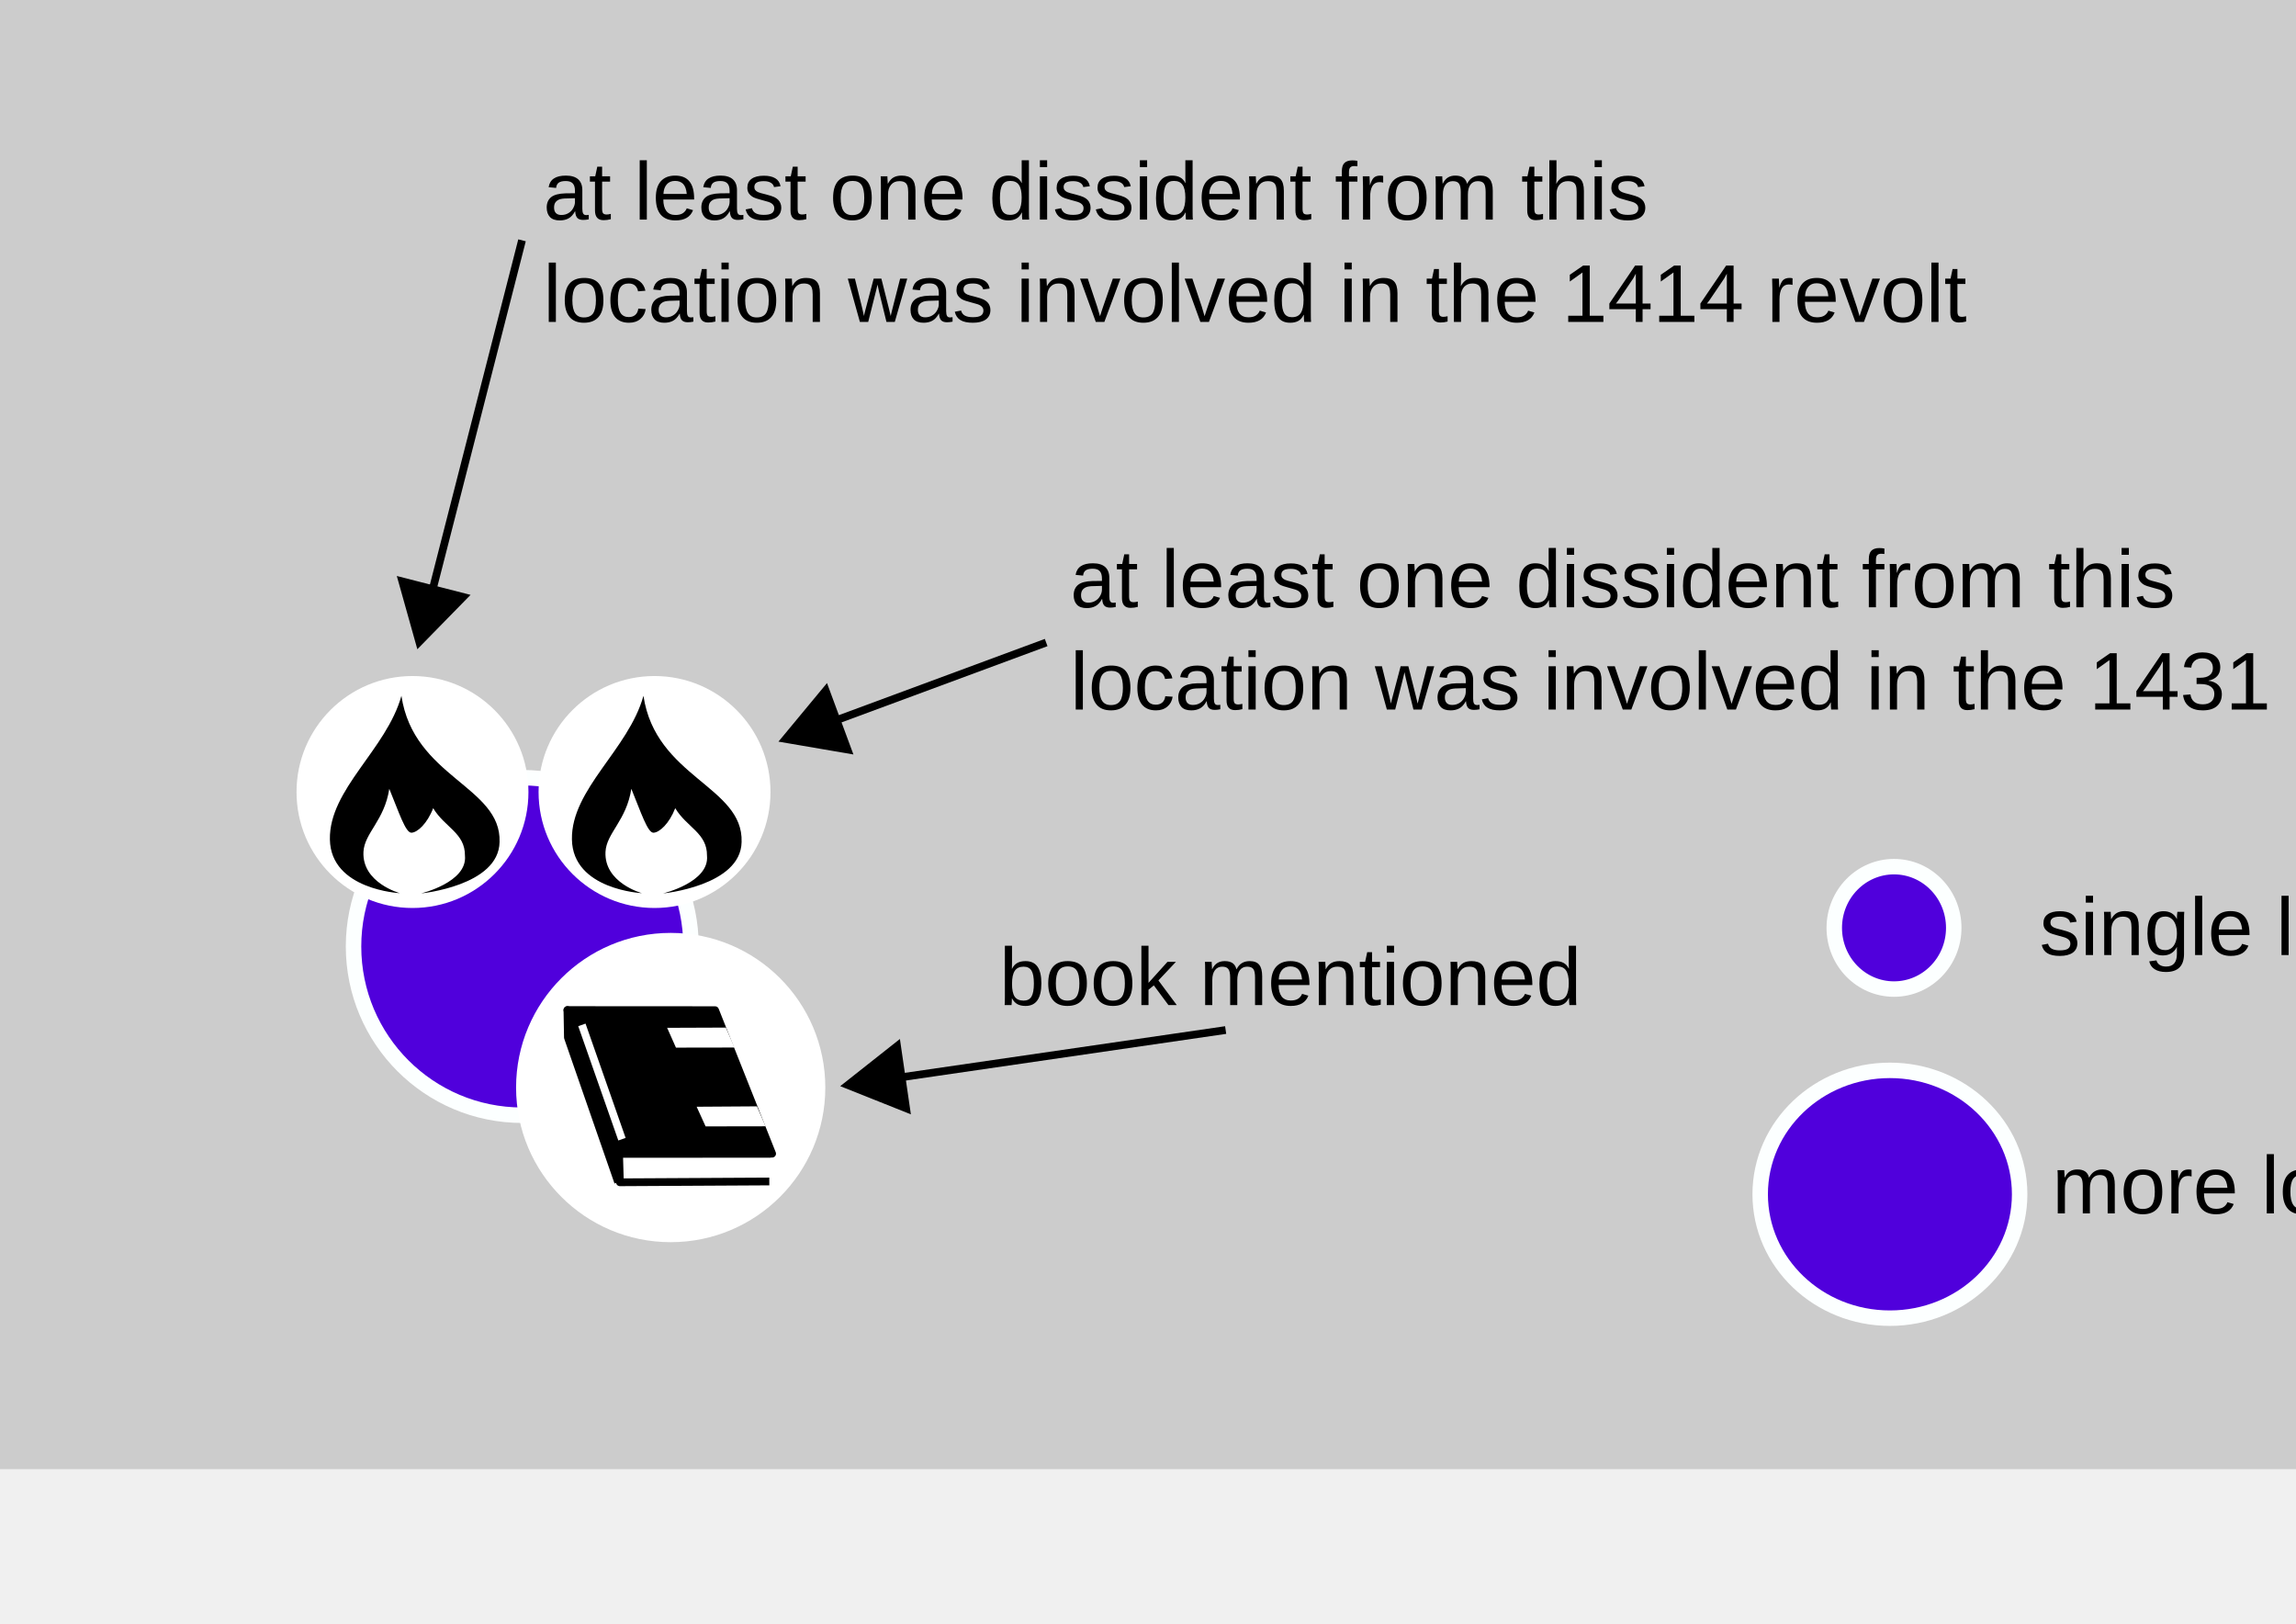
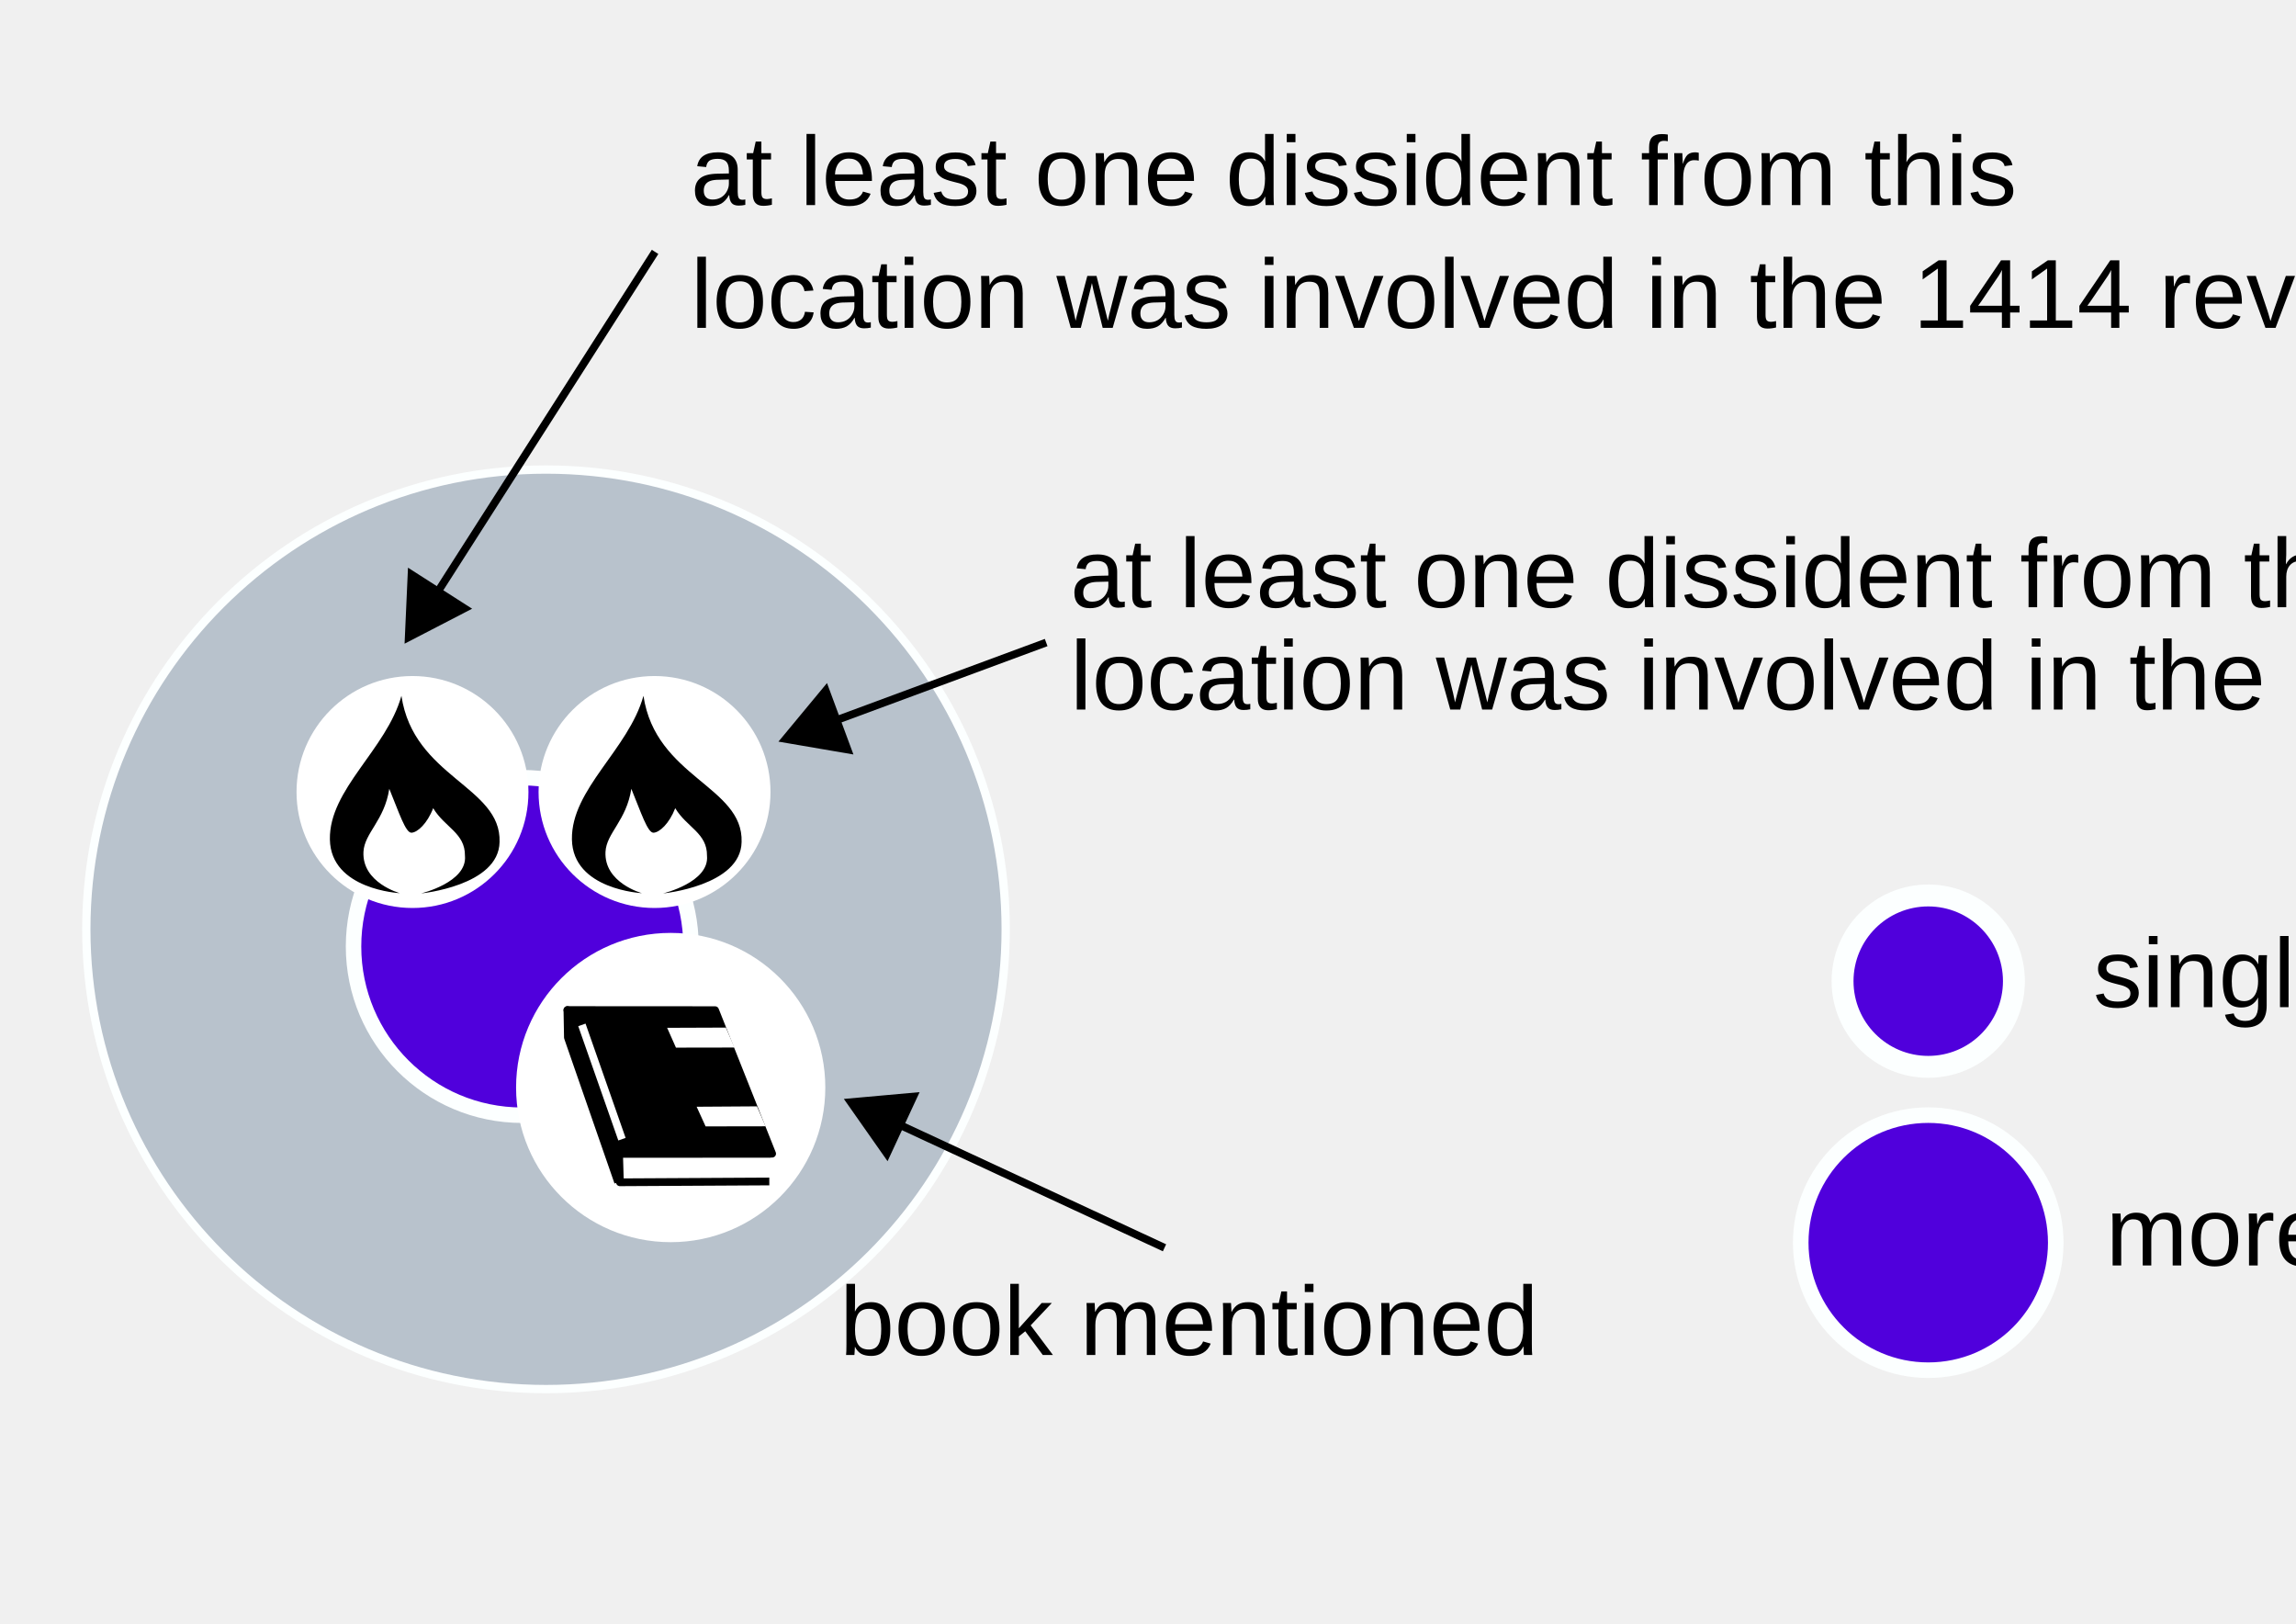
<svg xmlns="http://www.w3.org/2000/svg" width="297mm" height="210mm" viewBox="0 0 297 210" version="1.1" id="svg8">
  <defs id="defs2">
    <marker style="overflow:visible" id="marker1554" refX="0.0" refY="0.0" orient="auto">
      <path transform="scale(-0.8)" style="fill-rule:evenodd;stroke:#000000;stroke-width:1pt;stroke-opacity:1;fill:#000000;fill-opacity:1" d="M 5.77,0.0 L -2.88,5.0 L -2.88,-5.0 L 5.77,0.0 z " id="path1552" />
    </marker>
    <marker style="overflow:visible" id="marker1544" refX="0.0" refY="0.0" orient="auto">
      <path transform="scale(-0.8)" style="fill-rule:evenodd;stroke:#000000;stroke-width:1pt;stroke-opacity:1;fill:#000000;fill-opacity:1" d="M 5.77,0.0 L -2.88,5.0 L -2.88,-5.0 L 5.77,0.0 z " id="path1542" />
    </marker>
    <marker orient="auto" refY="0.0" refX="0.0" id="TriangleInL" style="overflow:visible">
      <path id="path983" d="M 5.77,0.0 L -2.88,5.0 L -2.88,-5.0 L 5.77,0.0 z " style="fill-rule:evenodd;stroke:#000000;stroke-width:1pt;stroke-opacity:1;fill:#000000;fill-opacity:1" transform="scale(-0.8)" />
    </marker>
    <marker style="overflow:visible" id="marker1448" refX="0.0" refY="0.0" orient="auto">
      <path transform="scale(1.1) translate(1,0)" d="M 8.719,4.034 L -2.207,0.016 L 8.719,-4.002 C 6.973,-1.63 6.983,1.616 8.719,4.034 z " style="fill-rule:evenodd;stroke-width:0.625;stroke-linejoin:round;stroke:#000000;stroke-opacity:1;fill:#000000;fill-opacity:1" id="path1446" />
    </marker>
    <marker style="overflow:visible" id="marker1438" refX="0.0" refY="0.0" orient="auto">
      <path transform="scale(1.1) translate(1,0)" d="M 8.719,4.034 L -2.207,0.016 L 8.719,-4.002 C 6.973,-1.63 6.983,1.616 8.719,4.034 z " style="fill-rule:evenodd;stroke-width:0.625;stroke-linejoin:round;stroke:#000000;stroke-opacity:1;fill:#000000;fill-opacity:1" id="path1436" />
    </marker>
    <marker style="overflow:visible" id="marker1156" refX="0.0" refY="0.0" orient="auto">
      <path transform="scale(0.8) translate(12.5,0)" style="fill-rule:evenodd;stroke:#000000;stroke-width:1pt;stroke-opacity:1;fill:#000000;fill-opacity:1" d="M 0.0,0.0 L 5.0,-5.0 L -12.5,0.0 L 5.0,5.0 L 0.0,0.0 z " id="path1154" />
    </marker>
    <marker style="overflow:visible" id="marker1134" refX="0.0" refY="0.0" orient="auto">
      <path transform="scale(0.8) translate(12.5,0)" style="fill-rule:evenodd;stroke:#000000;stroke-width:1pt;stroke-opacity:1;fill:#000000;fill-opacity:1" d="M 0.0,0.0 L 5.0,-5.0 L -12.5,0.0 L 5.0,5.0 L 0.0,0.0 z " id="path1132" />
    </marker>
  </defs>
  <g id="layer2" style="display:inline" transform="translate(0,-87)">
-     <rect id="rect81" width="371.173" height="190.924" x="-2.646" y="86.089" style="fill:#cccccc;stroke-width:0.186" />
+     <rect id="rect81" width="364.437" height="190.924" x="16.437" y="86.463" style="fill:none;stroke-width:0.184;fill-opacity:1" />
+     <ellipse style="opacity:1;fill:#b8c2cc;fill-opacity:1;stroke:#fcffff;stroke-width:1.073;stroke-miterlimit:4;stroke-dasharray:none;stroke-dashoffset:13.984;stroke-opacity:1" id="path908" cx="70.629" cy="207.192" rx="59.463" ry="59.463" />
  </g>
  <g id="layer1" style="display:inline" transform="translate(0,-87)">
    <circle style="fill:#5000dc;fill-opacity:1;stroke:#fcffff;stroke-width:2;stroke-miterlimit:4;stroke-dasharray:none;stroke-opacity:1" id="path3795" cx="67.558" cy="209.41" r="21.826" />
    <g id="g4611" transform="translate(2.645833,102.4316)" style="stroke-width:1;stroke-miterlimit:4;stroke-dasharray:none">
      <circle r="20" style="fill:#ffffff;stroke-width:1;stroke-miterlimit:4;stroke-dasharray:none" cy="125.224" cx="84.112" id="path47-5" />
      <g transform="matrix(1.208013,0,0,1.208013,-76.73043,-15.44024)" id="g3793" style="stroke-width:0.828;stroke-miterlimit:4;stroke-dasharray:none">
        <g id="g21" transform="translate(119.7224,-166.8502)" style="fill:#000000;fill-opacity:1;stroke:#000000;stroke-width:0.828;stroke-linecap:butt;stroke-linejoin:round;stroke-miterlimit:4;stroke-dasharray:none;stroke-opacity:1">
          <path id="path870-2" d="m 24.114,290.376 -16.217,0.006 0.09,3.055 15.996,-0.087" style="fill:none;stroke:#000000;stroke-width:0.828;stroke-miterlimit:4;stroke-dasharray:none" />
          <path id="path11" d="m 7.798,293.43 -5.381,-15.492 -0.053,-2.941 5.345,15.378 0.09,3.055" style="fill:#000000;stroke:#000000;stroke-width:0.828;stroke-miterlimit:4;stroke-dasharray:none" />
          <path id="path13" d="m 2.364,274.998 15.812,0.01 6.11,15.365 H 7.709 Z" style="fill:#000000;stroke:#000000;stroke-width:0.828;stroke-miterlimit:4;stroke-dasharray:none" />
          <path id="path15" d="m 19.333,276.875 -6.289,0.024 0.943,2.121 6.266,-0.011 z" style="fill:#ffffff;stroke:none;stroke-width:0.828;stroke-miterlimit:4;stroke-dasharray:none" />
          <path id="path17" d="m 22.663,285.307 -6.461,0.042 0.96,2.104 6.421,-0.011 z" style="fill:#ffffff;stroke:none;stroke-width:0.828;stroke-miterlimit:4;stroke-dasharray:none" />
          <path id="path19" d="m 3.915,276.585 4.291,12.238" style="fill:none;stroke:#ffffff;stroke-width:0.828;stroke-miterlimit:4;stroke-dasharray:none" />
        </g>
      </g>
    </g>
    <g id="g4622" transform="translate(17.00893,96.7619)" style="">
      <circle r="15" style="fill:#ffffff;stroke-width:0.266" cy="92.672" cx="36.349" id="path47-5-6" />
      <g transform="translate(23.85747,-190.7732)" id="g42" style="">
        <path style="fill:#000000;fill-opacity:1;stroke:#000000;stroke-width:0;stroke-linecap:round;stroke-linejoin:miter;stroke-miterlimit:4;stroke-dasharray:none;stroke-opacity:1" d="m 10.86,296.528 c 0,0 -8.945,-0.433 -9.054,-6.949 -0.109,-6.507 7.318,-11.626 9.254,-18.575 1.569,10.557 12.933,11.692 12.695,18.909 -0.101,5.68 -10.156,6.648 -10.156,6.648 0,0 6.014,-1.437 5.679,-4.878 0.033,-2.94 -2.639,-3.675 -4.109,-6.147 -0.778,2.01 -2.038,3.14 -2.806,3.174 -0.768,0.033 -1.61,-2.608 -2.873,-5.679 -0.628,4.112 -3.219,5.715 -3.341,8.152 -0.2,4.009 4.711,5.345 4.711,5.345 z" id="path40" />
      </g>
    </g>
    <g transform="translate(48.31801,96.7619)" id="g4622-2" style="">
      <circle r="15" style="fill:#ffffff;stroke-width:1;stroke-miterlimit:4;stroke-dasharray:none" cy="92.672" cx="36.349" id="path47-5-6-9" />
      <g transform="translate(23.85747,-190.7732)" id="g42-1" style="">
        <path style="fill:#000000;fill-opacity:1;stroke:#000000;stroke-width:0;stroke-linecap:round;stroke-linejoin:miter;stroke-miterlimit:4;stroke-dasharray:none;stroke-opacity:1" d="m 10.86,296.528 c 0,0 -8.945,-0.433 -9.054,-6.949 -0.109,-6.507 7.318,-11.626 9.254,-18.575 1.569,10.557 12.933,11.692 12.695,18.909 -0.101,5.68 -10.156,6.648 -10.156,6.648 0,0 6.014,-1.437 5.679,-4.878 0.033,-2.94 -2.639,-3.675 -4.109,-6.147 -0.778,2.01 -2.038,3.14 -2.806,3.174 -0.768,0.033 -1.61,-2.608 -2.873,-5.679 -0.628,4.112 -3.219,5.715 -3.341,8.152 -0.2,4.009 4.711,5.345 4.711,5.345 z" id="path40-2" />
      </g>
    </g>
-     <ellipse style="fill:#5000dc;fill-opacity:1;stroke:#fcffff;stroke-width:2;stroke-miterlimit:4;stroke-dasharray:none;stroke-opacity:1" id="path3795-2" cx="244.471" cy="241.459" rx="16.781" ry="16.025" />
-     <text xml:space="preserve" style="font-style:normal;font-variant:normal;font-weight:normal;font-stretch:normal;font-size:10.583px;line-height:1.25;font-family:arial;-inkscape-font-specification:'arial, Normal';font-variant-ligatures:normal;font-variant-caps:normal;font-variant-numeric:normal;font-feature-settings:normal;text-align:start;letter-spacing:0px;word-spacing:0px;writing-mode:lr-tb;text-anchor:start;opacity:1;fill:#000000;fill-opacity:1;stroke:none;stroke-width:0.265" x="70.264" y="115.401" id="text4788">
-       <tspan x="70.264" y="115.401" style="font-style:normal;font-variant:normal;font-weight:normal;font-stretch:normal;font-size:10.583px;font-family:arial;-inkscape-font-specification:'arial, Normal';font-variant-ligatures:normal;font-variant-caps:normal;font-variant-numeric:normal;font-feature-settings:normal;text-align:start;writing-mode:lr-tb;text-anchor:start;stroke-width:0.265" id="tspan4790">at least one dissident from this</tspan>
-       <tspan x="70.264" y="128.63" style="font-style:normal;font-variant:normal;font-weight:normal;font-stretch:normal;font-size:10.583px;font-family:arial;-inkscape-font-specification:'arial, Normal';font-variant-ligatures:normal;font-variant-caps:normal;font-variant-numeric:normal;font-feature-settings:normal;text-align:start;writing-mode:lr-tb;text-anchor:start;stroke-width:0.265" id="tspan852">location was involved in the 1414 revolt </tspan>
+     <ellipse style="fill:#5000dc;fill-opacity:1;stroke:#fcffff;stroke-width:2.012;stroke-miterlimit:4;stroke-dasharray:none;stroke-opacity:1" id="path3795-2" cx="249.428" cy="247.719" rx="16.494" ry="16.494" />
+     <text xml:space="preserve" style="font-style:normal;font-variant:normal;font-weight:normal;font-stretch:normal;font-size:12.7px;line-height:1.25;font-family:arial;-inkscape-font-specification:'arial, Normal';font-variant-ligatures:normal;font-variant-caps:normal;font-variant-numeric:normal;font-feature-settings:normal;text-align:start;letter-spacing:0px;word-spacing:0px;writing-mode:lr-tb;text-anchor:start;opacity:1;fill:#000000;fill-opacity:1;stroke:none;stroke-width:0.265" x="89.347" y="113.53" id="text4788">
+       <tspan x="89.347" y="113.53" style="font-style:normal;font-variant:normal;font-weight:normal;font-stretch:normal;font-size:12.7px;font-family:arial;-inkscape-font-specification:'arial, Normal';font-variant-ligatures:normal;font-variant-caps:normal;font-variant-numeric:normal;font-feature-settings:normal;text-align:start;writing-mode:lr-tb;text-anchor:start;stroke-width:0.265" id="tspan4790">at least one dissident from this</tspan>
+       <tspan x="89.347" y="129.405" style="font-style:normal;font-variant:normal;font-weight:normal;font-stretch:normal;font-size:12.7px;font-family:arial;-inkscape-font-specification:'arial, Normal';font-variant-ligatures:normal;font-variant-caps:normal;font-variant-numeric:normal;font-feature-settings:normal;text-align:start;writing-mode:lr-tb;text-anchor:start;stroke-width:0.265" id="tspan852">location was involved in the 1414 revolt </tspan>
    </text>
-     <text xml:space="preserve" style="font-style:normal;font-variant:normal;font-weight:normal;font-stretch:normal;font-size:10.583px;line-height:1.25;font-family:arial;-inkscape-font-specification:'arial, Normal';font-variant-ligatures:normal;font-variant-caps:normal;font-variant-numeric:normal;font-feature-settings:normal;text-align:start;letter-spacing:0px;word-spacing:0px;writing-mode:lr-tb;text-anchor:start;fill:#000000;fill-opacity:1;stroke:none;stroke-width:0.265" x="138.434" y="165.538" id="text4788-6">
-       <tspan x="138.434" y="165.538" style="font-style:normal;font-variant:normal;font-weight:normal;font-stretch:normal;font-size:10.583px;font-family:arial;-inkscape-font-specification:'arial, Normal';font-variant-ligatures:normal;font-variant-caps:normal;font-variant-numeric:normal;font-feature-settings:normal;text-align:start;writing-mode:lr-tb;text-anchor:start;stroke-width:0.265" id="tspan4790-0">at least one dissident from this</tspan>
-       <tspan x="138.434" y="178.767" style="font-style:normal;font-variant:normal;font-weight:normal;font-stretch:normal;font-size:10.583px;font-family:arial;-inkscape-font-specification:'arial, Normal';font-variant-ligatures:normal;font-variant-caps:normal;font-variant-numeric:normal;font-feature-settings:normal;text-align:start;writing-mode:lr-tb;text-anchor:start;stroke-width:0.265" id="tspan856">location was involved in the 1431 revolt </tspan>
+     <text xml:space="preserve" style="font-style:normal;font-variant:normal;font-weight:normal;font-stretch:normal;font-size:12.7px;line-height:1.25;font-family:arial;-inkscape-font-specification:'arial, Normal';font-variant-ligatures:normal;font-variant-caps:normal;font-variant-numeric:normal;font-feature-settings:normal;text-align:start;letter-spacing:0px;word-spacing:0px;writing-mode:lr;text-anchor:start;fill:#000000;fill-opacity:1;stroke:none;stroke-width:0.265;" x="138.434" y="165.538" id="text4788-6">
+       <tspan x="138.434" y="165.538" style="font-style:normal;font-variant:normal;font-weight:normal;font-stretch:normal;font-size:12.7px;font-family:arial;-inkscape-font-specification:'arial, Normal';font-variant-ligatures:normal;font-variant-caps:normal;font-variant-numeric:normal;font-feature-settings:normal;text-align:start;writing-mode:lr;text-anchor:start;stroke-width:0.265;" id="tspan4790-0">at least one dissident from this</tspan>
+       <tspan x="138.434" y="178.767" style="font-style:normal;font-variant:normal;font-weight:normal;font-stretch:normal;font-size:12.7px;font-family:arial;-inkscape-font-specification:'arial, Normal';font-variant-ligatures:normal;font-variant-caps:normal;font-variant-numeric:normal;font-feature-settings:normal;text-align:start;writing-mode:lr;text-anchor:start;stroke-width:0.265;" id="tspan856">location was involved in the 1431 revolt </tspan>
    </text>
-     <text xml:space="preserve" style="font-style:normal;font-variant:normal;font-weight:normal;font-stretch:normal;font-size:10.583px;line-height:1.25;font-family:arial;-inkscape-font-specification:'arial, Normal';font-variant-ligatures:normal;font-variant-caps:normal;font-variant-numeric:normal;font-feature-settings:normal;text-align:start;letter-spacing:0px;word-spacing:0px;writing-mode:lr-tb;text-anchor:start;fill:#000000;fill-opacity:1;stroke:none;stroke-width:0.265" x="129.271" y="216.991" id="text4788-6-6">
-       <tspan x="129.271" y="216.991" style="font-style:normal;font-variant:normal;font-weight:normal;font-stretch:normal;font-size:10.583px;font-family:arial;-inkscape-font-specification:'arial, Normal';font-variant-ligatures:normal;font-variant-caps:normal;font-variant-numeric:normal;font-feature-settings:normal;text-align:start;writing-mode:lr-tb;text-anchor:start;stroke-width:0.265" id="tspan4790-0-2">book mentioned</tspan>
+     <text xml:space="preserve" style="font-style:normal;font-variant:normal;font-weight:normal;font-stretch:normal;font-size:12.7px;line-height:1.25;font-family:arial;-inkscape-font-specification:'arial, Normal';font-variant-ligatures:normal;font-variant-caps:normal;font-variant-numeric:normal;font-feature-settings:normal;text-align:start;letter-spacing:0px;word-spacing:0px;writing-mode:lr-tb;text-anchor:start;fill:#000000;fill-opacity:1;stroke:none;stroke-width:0.265" x="108.634" y="262.243" id="text4788-6-6">
+       <tspan x="108.634" y="262.243" style="font-style:normal;font-variant:normal;font-weight:normal;font-stretch:normal;font-size:12.7px;font-family:arial;-inkscape-font-specification:'arial, Normal';font-variant-ligatures:normal;font-variant-caps:normal;font-variant-numeric:normal;font-feature-settings:normal;text-align:start;writing-mode:lr-tb;text-anchor:start;stroke-width:0.265" id="tspan4790-0-2">book mentioned</tspan>
    </text>
-     <path style="fill:none;stroke:#000000;stroke-width:1;stroke-linecap:butt;stroke-linejoin:miter;stroke-miterlimit:4;stroke-dasharray:none;stroke-dashoffset:3.7;stroke-opacity:1;marker-start:url(#marker1544)" d="m 55.395,165.464 12.131,-47.383" id="path4845" />
+     <path style="fill:none;stroke:#000000;stroke-width:1;stroke-linecap:butt;stroke-linejoin:miter;stroke-miterlimit:4;stroke-dasharray:none;stroke-dashoffset:3.7;stroke-opacity:1;marker-start:url(#marker1544)" d="m 55.395,165.464 29.343,-45.887" id="path4845" />
    <path style="fill:none;stroke:#000000;stroke-width:1;stroke-linecap:butt;stroke-linejoin:miter;stroke-miterlimit:4;stroke-dasharray:none;stroke-dashoffset:3.7;stroke-opacity:1;marker-start:url(#TriangleInL)" d="m 106.026,180.945 29.3,-10.843" id="path4845-8" />
-     <path style="fill:none;stroke:#000000;stroke-width:1;stroke-linecap:butt;stroke-linejoin:miter;stroke-miterlimit:4;stroke-dasharray:none;stroke-dashoffset:3.7;stroke-opacity:1;marker-start:url(#marker1554)" d="m 114.31,226.658 44.235,-6.439" id="path4845-8-3" />
-     <ellipse style="display:inline;fill:#5000dc;fill-opacity:1;stroke:#fcffff;stroke-width:2;stroke-miterlimit:4;stroke-dasharray:none;stroke-opacity:1" id="path3795-1" cx="245" cy="207.004" rx="7.727" ry="7.916" />
-     <text xml:space="preserve" style="font-style:normal;font-variant:normal;font-weight:normal;font-stretch:normal;font-size:10.583px;line-height:1.25;font-family:arial;-inkscape-font-specification:'arial, Normal';font-variant-ligatures:normal;font-variant-caps:normal;font-variant-numeric:normal;font-feature-settings:normal;text-align:start;letter-spacing:0px;word-spacing:0px;writing-mode:lr-tb;text-anchor:start;display:inline;fill:#000000;fill-opacity:1;stroke:none;stroke-width:0.265" x="265.449" y="243.935" id="text4788-6-6-6">
-       <tspan x="265.449" y="243.935" style="font-style:normal;font-variant:normal;font-weight:normal;font-stretch:normal;font-size:10.583px;font-family:arial;-inkscape-font-specification:'arial, Normal';font-variant-ligatures:normal;font-variant-caps:normal;font-variant-numeric:normal;font-feature-settings:normal;text-align:start;writing-mode:lr-tb;text-anchor:start;stroke-width:0.265" id="tspan4790-0-2-6">more localities</tspan>
+     <path style="fill:none;stroke:#000000;stroke-width:1;stroke-linecap:butt;stroke-linejoin:miter;stroke-miterlimit:4;stroke-dasharray:none;stroke-dashoffset:3.7;stroke-opacity:1;marker-start:url(#marker1554)" d="m 114.31,231.522 36.324,16.86" id="path4845-8-3" />
+     <circle style="display:inline;fill:#5000dc;fill-opacity:1;stroke:#fcffff;stroke-width:2.834;stroke-miterlimit:4;stroke-dasharray:none;stroke-opacity:1" id="path3795-1" cx="249.428" cy="213.897" r="11.083" />
+     <text xml:space="preserve" style="font-style:normal;font-variant:normal;font-weight:normal;font-stretch:normal;font-size:12.7px;line-height:1.25;font-family:arial;-inkscape-font-specification:'arial, Normal';font-variant-ligatures:normal;font-variant-caps:normal;font-variant-numeric:normal;font-feature-settings:normal;text-align:start;letter-spacing:0px;word-spacing:0px;writing-mode:lr-tb;text-anchor:start;display:inline;fill:#000000;fill-opacity:1;stroke:none;stroke-width:0.265" x="272.407" y="250.67" id="text4788-6-6-6">
+       <tspan x="272.407" y="250.67" style="font-style:normal;font-variant:normal;font-weight:normal;font-stretch:normal;font-size:12.7px;font-family:arial;-inkscape-font-specification:'arial, Normal';font-variant-ligatures:normal;font-variant-caps:normal;font-variant-numeric:normal;font-feature-settings:normal;text-align:start;writing-mode:lr-tb;text-anchor:start;stroke-width:0.265" id="tspan4790-0-2-6">more localities</tspan>
    </text>
-     <text xml:space="preserve" style="font-style:normal;font-variant:normal;font-weight:normal;font-stretch:normal;font-size:10.583px;line-height:1.25;font-family:arial;-inkscape-font-specification:'arial, Normal';font-variant-ligatures:normal;font-variant-caps:normal;font-variant-numeric:normal;font-feature-settings:normal;text-align:start;letter-spacing:0px;word-spacing:0px;writing-mode:lr-tb;text-anchor:start;display:inline;fill:#000000;fill-opacity:1;stroke:none;stroke-width:0.265" x="263.811" y="210.522" id="text4788-6-6-6-2">
-       <tspan x="263.811" y="210.522" style="font-style:normal;font-variant:normal;font-weight:normal;font-stretch:normal;font-size:10.583px;font-family:arial;-inkscape-font-specification:'arial, Normal';font-variant-ligatures:normal;font-variant-caps:normal;font-variant-numeric:normal;font-feature-settings:normal;text-align:start;writing-mode:lr-tb;text-anchor:start;stroke-width:0.265" id="tspan4790-0-2-6-1">single locality</tspan>
+     <text xml:space="preserve" style="font-style:normal;font-variant:normal;font-weight:normal;font-stretch:normal;font-size:12.7px;line-height:1.25;font-family:arial;-inkscape-font-specification:'arial, Normal';font-variant-ligatures:normal;font-variant-caps:normal;font-variant-numeric:normal;font-feature-settings:normal;text-align:start;letter-spacing:0px;word-spacing:0px;writing-mode:lr-tb;text-anchor:start;display:inline;fill:#000000;fill-opacity:1;stroke:none;stroke-width:0.265" x="270.769" y="217.257" id="text4788-6-6-6-2">
+       <tspan x="270.769" y="217.257" style="font-style:normal;font-variant:normal;font-weight:normal;font-stretch:normal;font-size:12.7px;font-family:arial;-inkscape-font-specification:'arial, Normal';font-variant-ligatures:normal;font-variant-caps:normal;font-variant-numeric:normal;font-feature-settings:normal;text-align:start;writing-mode:lr-tb;text-anchor:start;stroke-width:0.265" id="tspan4790-0-2-6-1">single locality</tspan>
    </text>
  </g>
</svg>
